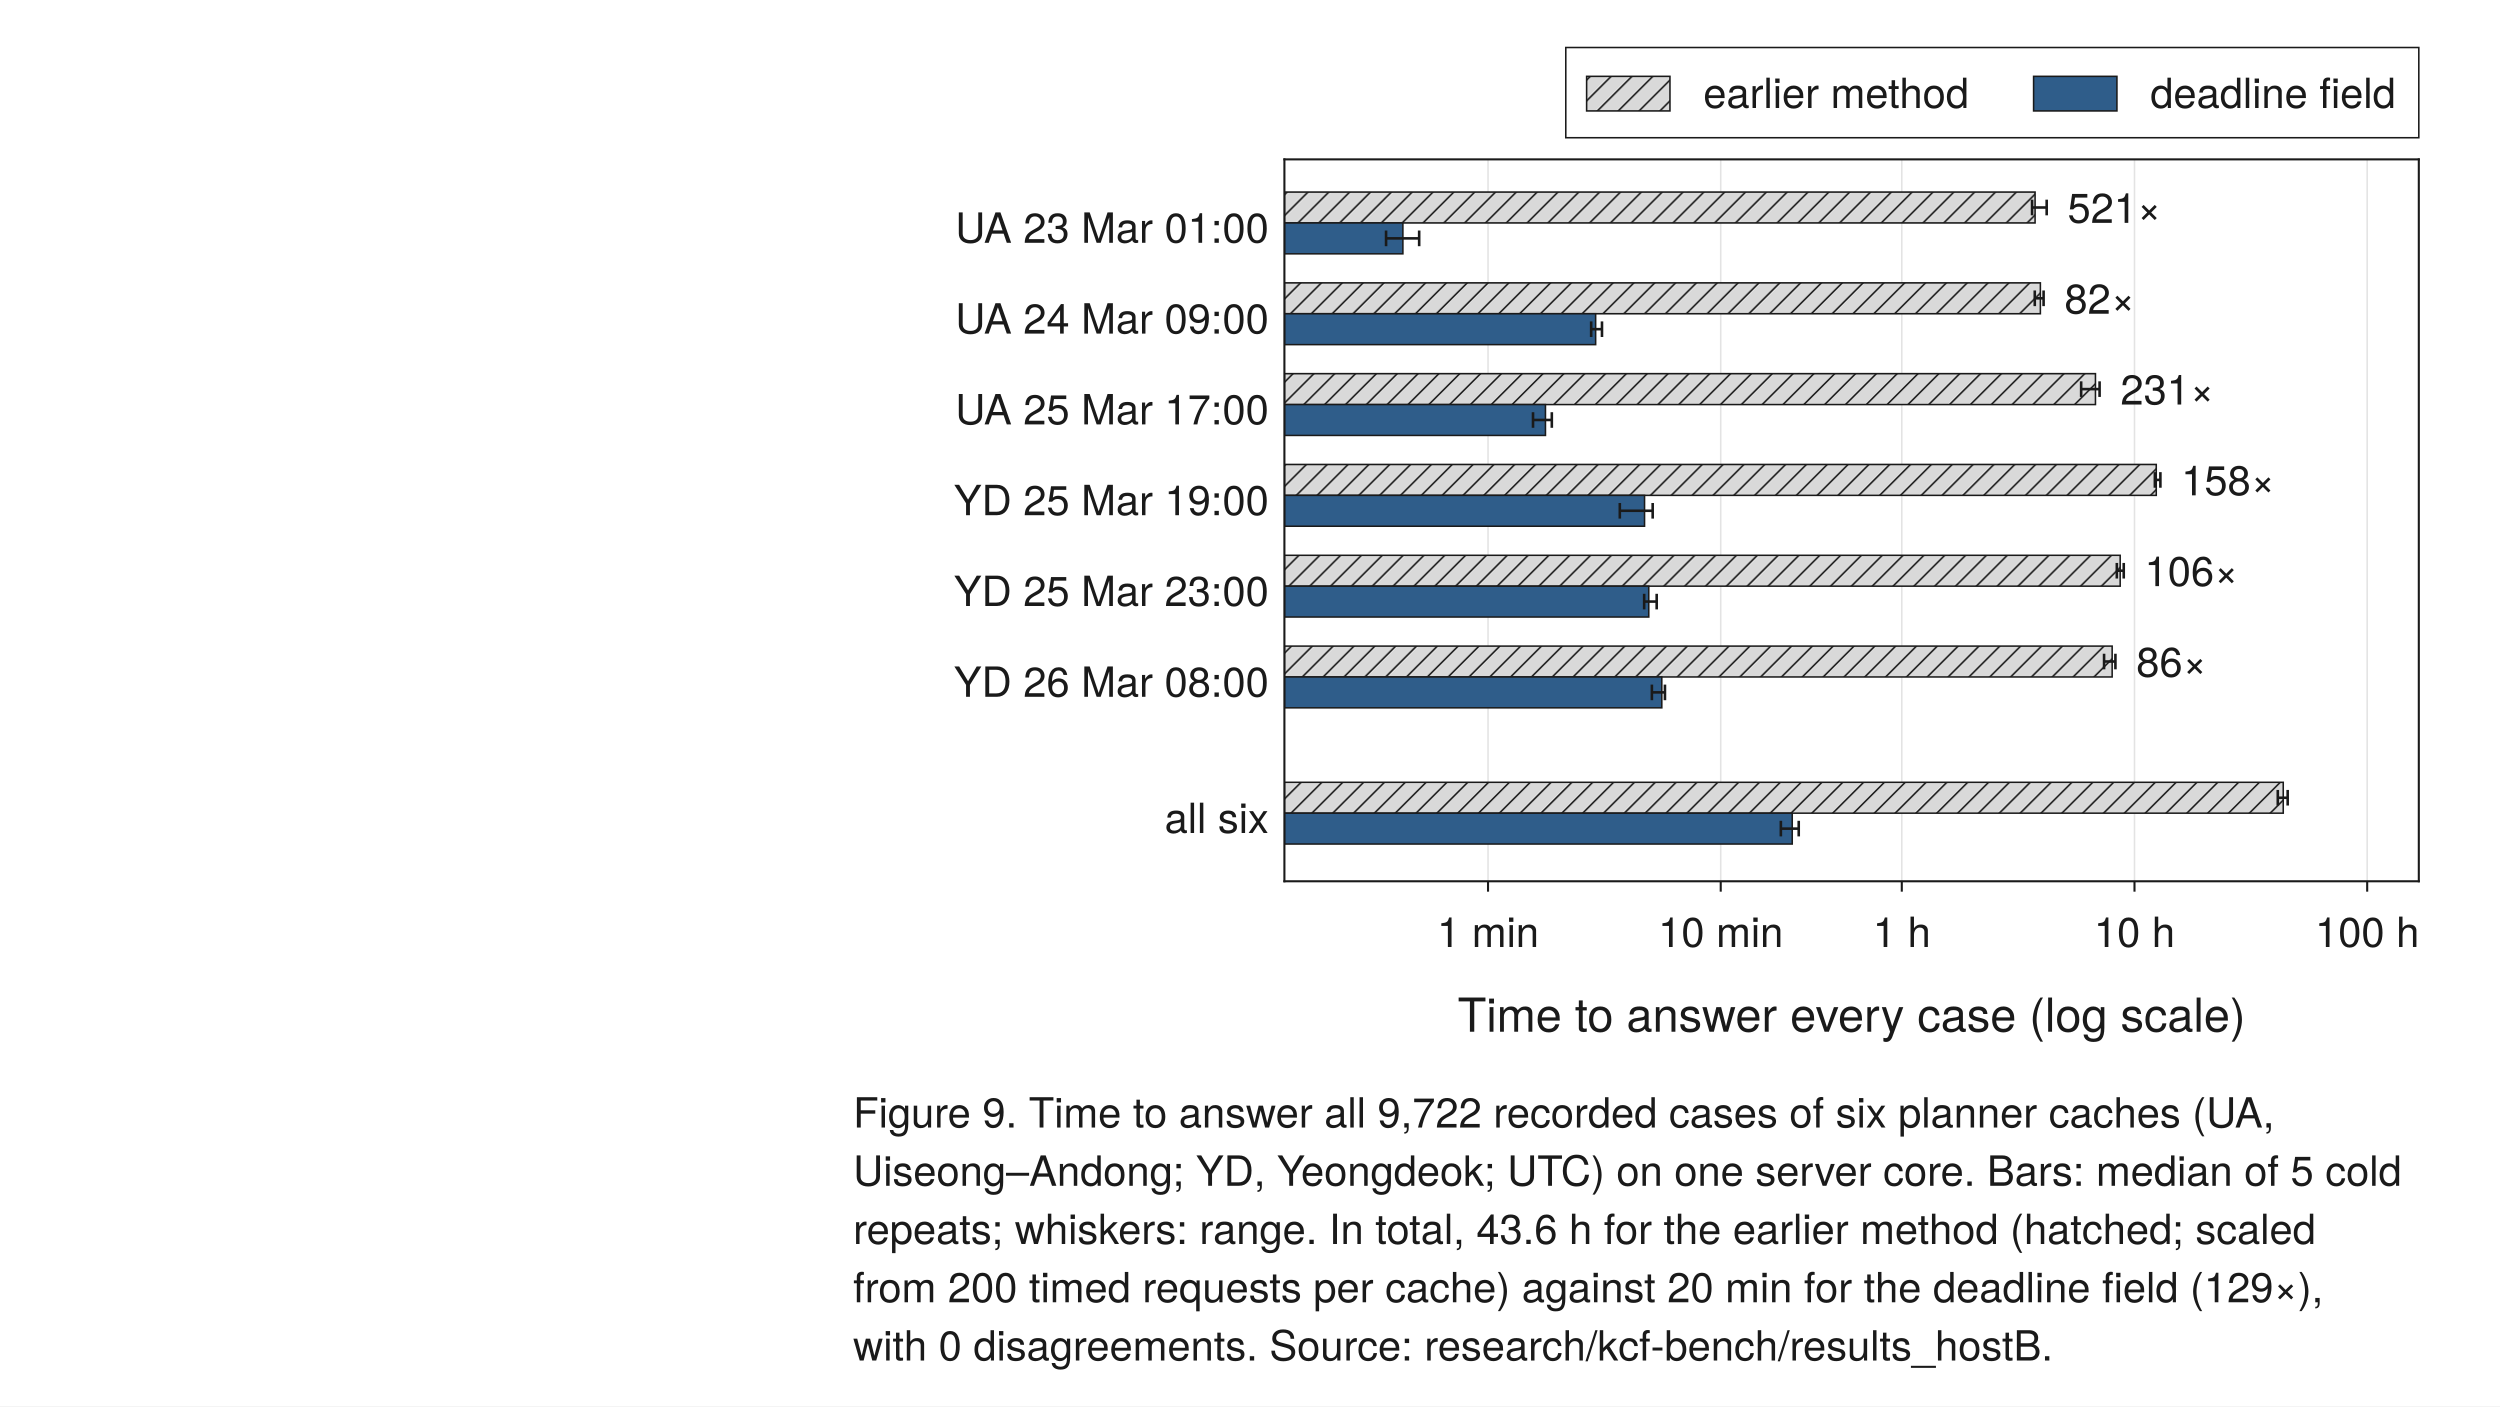
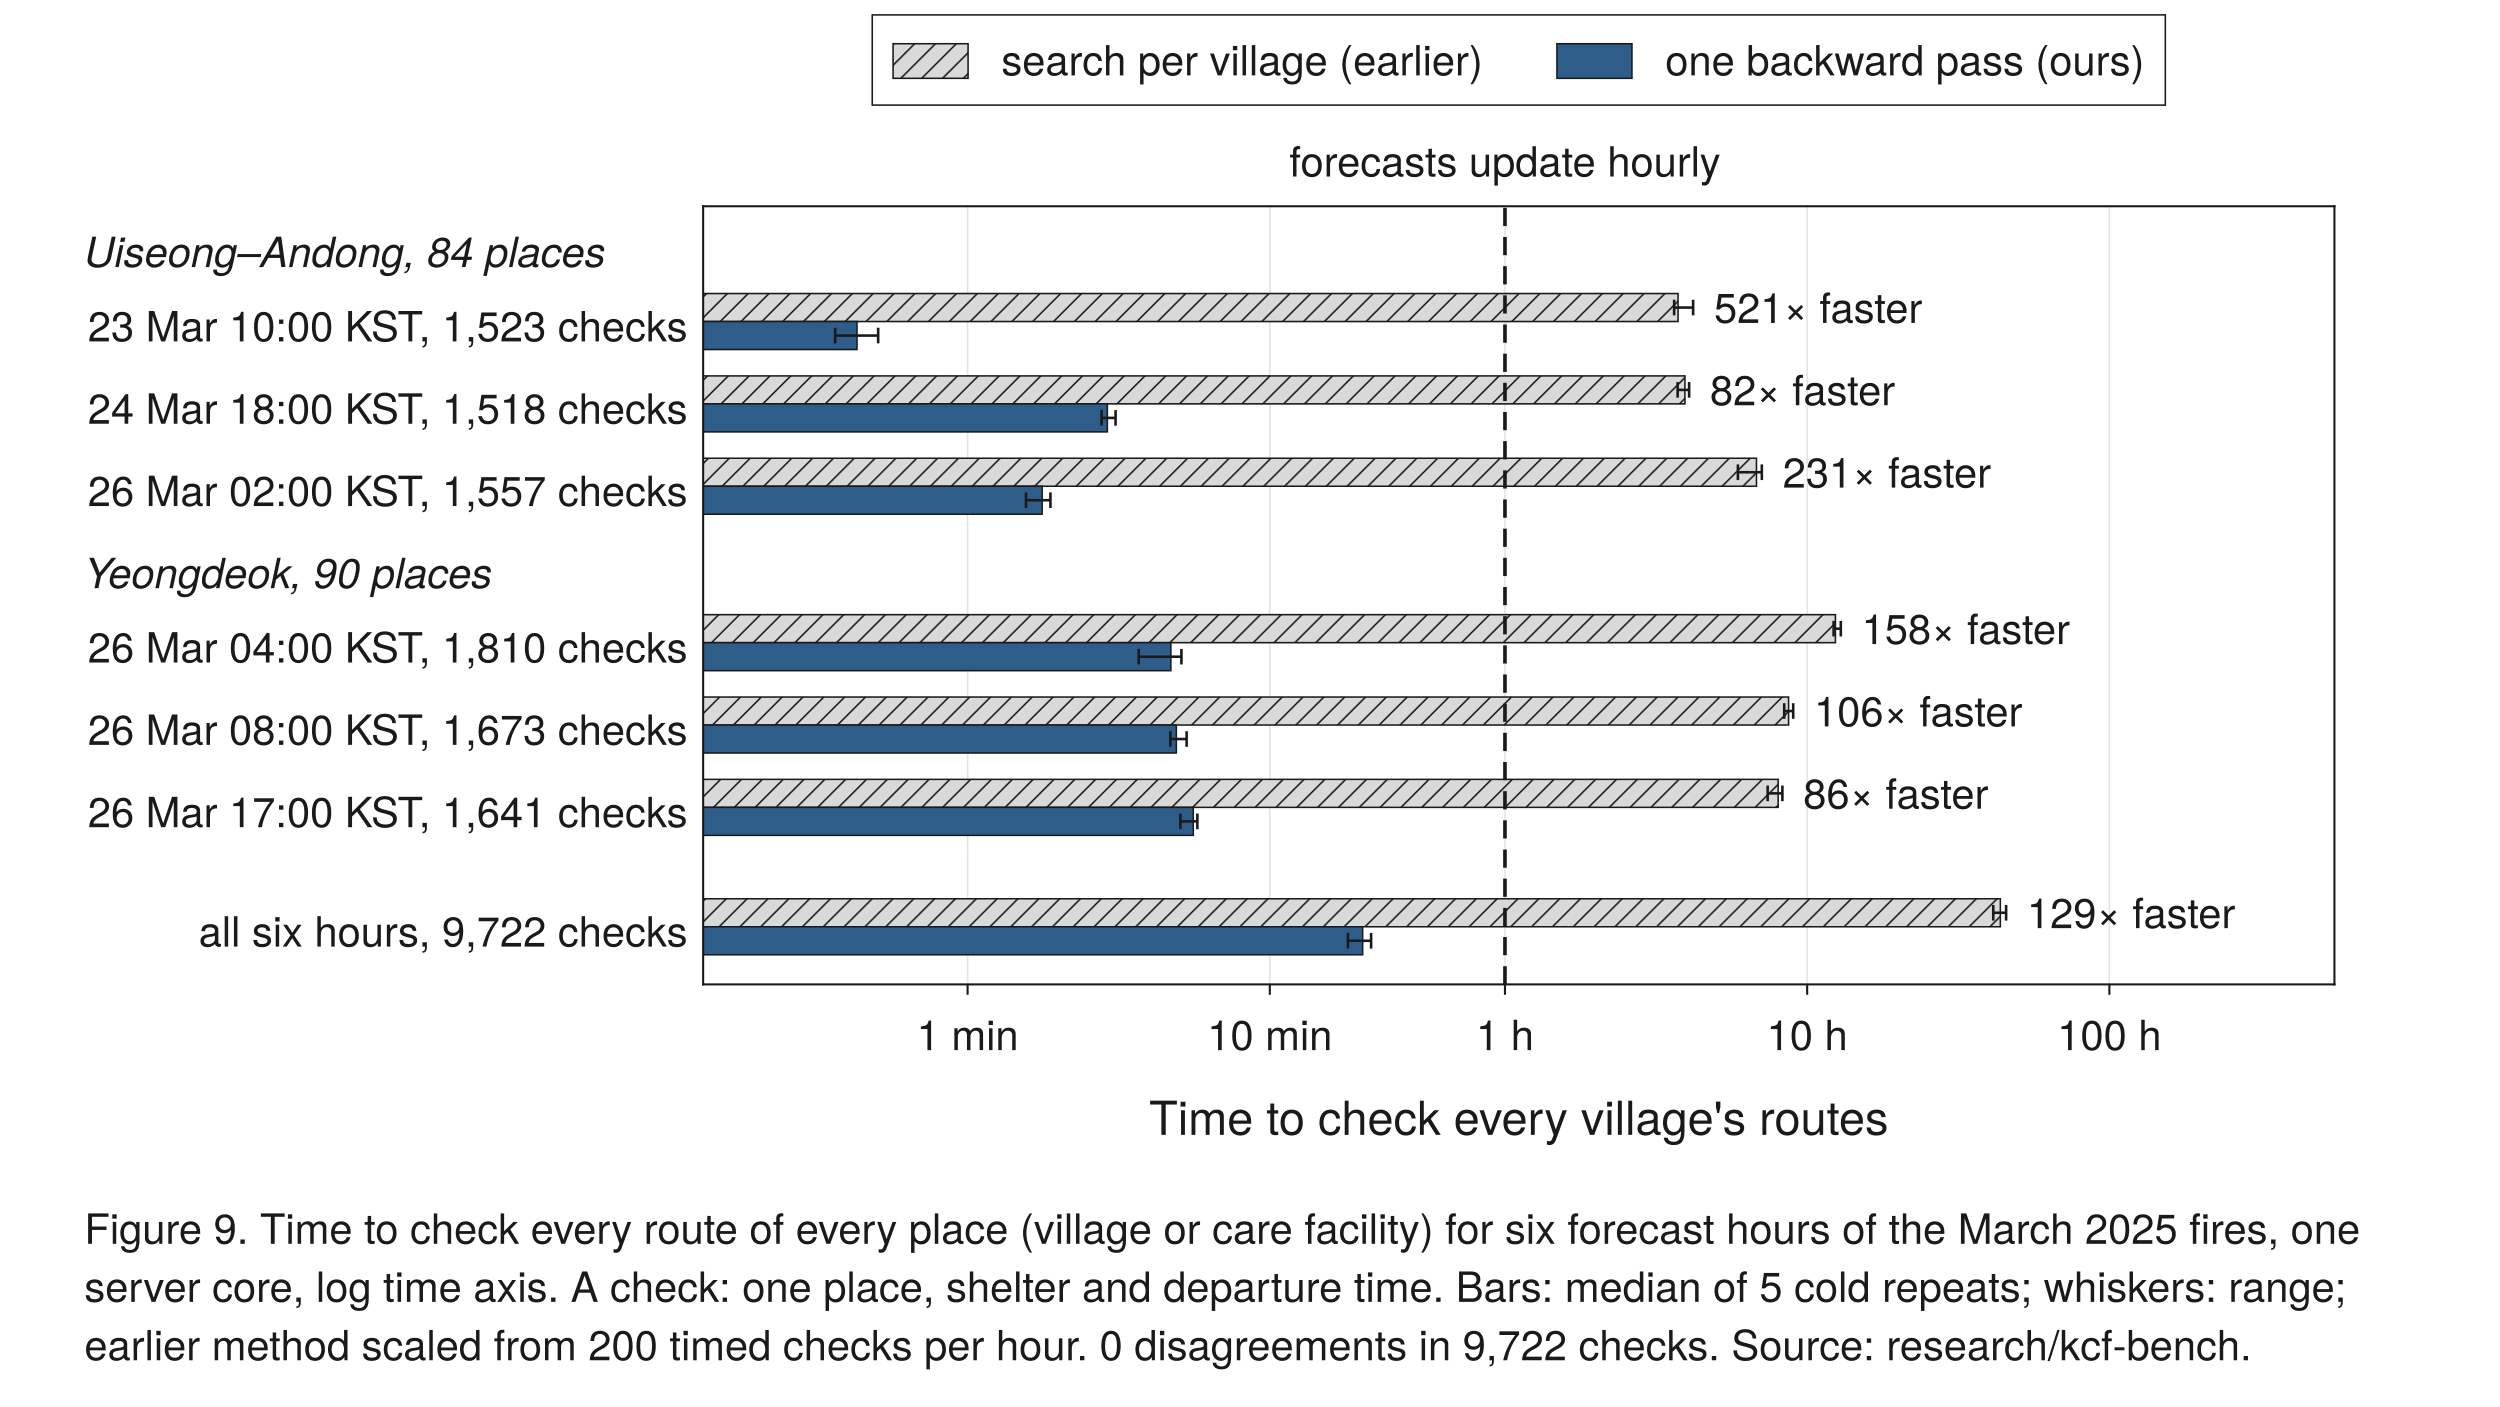
<svg xmlns="http://www.w3.org/2000/svg" xmlns:xlink="http://www.w3.org/1999/xlink" width="959.976pt" height="540pt" viewBox="0 0 959.976 540" version="1.1">
  <defs>
    <style type="text/css">*{stroke-linejoin: round; stroke-linecap: butt}</style>
  </defs>
  <g id="figure_1">
    <g id="patch_1">
      <path d="M 0 540  L 959.976 540  L 959.976 0  L 0 0  z " style="fill: #ffffff" />
    </g>
    <g id="axes_1">
      <g id="patch_2">
-         <path d="M 493.2 338.4  L 928.8 338.4  L 928.8 61.2  L 493.2 61.2  z " style="fill: #ffffff" />
+         <path d="M 270 378  L 896.4 378  L 896.4 79.2  L 270 79.2  z " style="fill: #ffffff" />
      </g>
      <g id="matplotlib.axis_1">
        <g id="xtick_1">
          <g id="bg:grid">
-             <path d="M 571.389 338.4  L 571.389 61.2  " clip-path="url(#p34d5a9e9a5)" style="fill: none; stroke: #e3e3e3; stroke-width: 0.6; stroke-linecap: square" />
+             <path d="M 371.546 378  L 371.546 79.2  " clip-path="url(#p374dd3f909)" style="fill: none; stroke: #e3e3e3; stroke-width: 0.6; stroke-linecap: square" />
          </g>
          <g id="line2d_1">
            <defs>
-               <path id="mb849e2f292" d="M 0 0  L 0 4  " style="stroke: #1a1a1a; stroke-width: 0.8" />
+               <path id="m5facb3750e" d="M 0 0  L 0 4  " style="stroke: #1a1a1a; stroke-width: 0.8" />
            </defs>
            <g>
-               <use xlink:href="#mb849e2f292" x="571.389" y="338.4" style="fill: #1a1a1a; stroke: #1a1a1a; stroke-width: 0.8" />
+               <use xlink:href="#m5facb3750e" x="371.546" y="378" style="fill: #1a1a1a; stroke: #1a1a1a; stroke-width: 0.8" />
            </g>
          </g>
          <g id="text_1">
-             <text style="font-size: 16px; font-family: 'Helvetica Neue', 'NanumGothic'; text-anchor: middle; fill: #1a1a1a" x="571.389" y="363.632" transform="rotate(-0 571.3891 363.632)">1 min</text>
+             <text style="font-size: 16px; font-family: 'Helvetica Neue', 'NanumGothic'; text-anchor: middle; fill: #1a1a1a" x="371.546" y="403.232" transform="rotate(-0 371.5458 403.232)">1 min</text>
          </g>
        </g>
        <g id="xtick_2">
          <g id="bg:grid">
-             <path d="M 660.742 338.4  L 660.742 61.2  " clip-path="url(#p34d5a9e9a5)" style="fill: none; stroke: #e3e3e3; stroke-width: 0.6; stroke-linecap: square" />
+             <path d="M 487.59 378  L 487.59 79.2  " clip-path="url(#p374dd3f909)" style="fill: none; stroke: #e3e3e3; stroke-width: 0.6; stroke-linecap: square" />
          </g>
          <g id="line2d_2">
            <g>
-               <use xlink:href="#mb849e2f292" x="660.742" y="338.4" style="fill: #1a1a1a; stroke: #1a1a1a; stroke-width: 0.8" />
+               <use xlink:href="#m5facb3750e" x="487.59" y="378" style="fill: #1a1a1a; stroke: #1a1a1a; stroke-width: 0.8" />
            </g>
          </g>
          <g id="text_2">
-             <text style="font-size: 16px; font-family: 'Helvetica Neue', 'NanumGothic'; text-anchor: middle; fill: #1a1a1a" x="660.742" y="363.632" transform="rotate(-0 660.7418 363.632)">10 min</text>
+             <text style="font-size: 16px; font-family: 'Helvetica Neue', 'NanumGothic'; text-anchor: middle; fill: #1a1a1a" x="487.59" y="403.232" transform="rotate(-0 487.5901 403.232)">10 min</text>
          </g>
        </g>
        <g id="xtick_3">
          <g id="bg:grid">
-             <path d="M 730.272 338.4  L 730.272 61.2  " clip-path="url(#p34d5a9e9a5)" style="fill: none; stroke: #e3e3e3; stroke-width: 0.6; stroke-linecap: square" />
+             <path d="M 577.89 378  L 577.89 79.2  " clip-path="url(#p374dd3f909)" style="fill: none; stroke: #e3e3e3; stroke-width: 0.6; stroke-linecap: square" />
          </g>
          <g id="line2d_3">
            <g>
-               <use xlink:href="#mb849e2f292" x="730.272" y="338.4" style="fill: #1a1a1a; stroke: #1a1a1a; stroke-width: 0.8" />
+               <use xlink:href="#m5facb3750e" x="577.89" y="378" style="fill: #1a1a1a; stroke: #1a1a1a; stroke-width: 0.8" />
            </g>
          </g>
          <g id="text_3">
-             <text style="font-size: 16px; font-family: 'Helvetica Neue', 'NanumGothic'; text-anchor: middle; fill: #1a1a1a" x="730.272" y="363.632" transform="rotate(-0 730.2718 363.632)">1 h</text>
+             <text style="font-size: 16px; font-family: 'Helvetica Neue', 'NanumGothic'; text-anchor: middle; fill: #1a1a1a" x="577.89" y="403.232" transform="rotate(-0 577.8901 403.232)">1 h</text>
          </g>
        </g>
        <g id="xtick_4">
          <g id="bg:grid">
-             <path d="M 819.624 338.4  L 819.624 61.2  " clip-path="url(#p34d5a9e9a5)" style="fill: none; stroke: #e3e3e3; stroke-width: 0.6; stroke-linecap: square" />
+             <path d="M 693.934 378  L 693.934 79.2  " clip-path="url(#p374dd3f909)" style="fill: none; stroke: #e3e3e3; stroke-width: 0.6; stroke-linecap: square" />
          </g>
          <g id="line2d_4">
            <g>
-               <use xlink:href="#mb849e2f292" x="819.624" y="338.4" style="fill: #1a1a1a; stroke: #1a1a1a; stroke-width: 0.8" />
+               <use xlink:href="#m5facb3750e" x="693.934" y="378" style="fill: #1a1a1a; stroke: #1a1a1a; stroke-width: 0.8" />
            </g>
          </g>
          <g id="text_4">
-             <text style="font-size: 16px; font-family: 'Helvetica Neue', 'NanumGothic'; text-anchor: middle; fill: #1a1a1a" x="819.624" y="363.632" transform="rotate(-0 819.6245 363.632)">10 h</text>
+             <text style="font-size: 16px; font-family: 'Helvetica Neue', 'NanumGothic'; text-anchor: middle; fill: #1a1a1a" x="693.934" y="403.232" transform="rotate(-0 693.9344 403.232)">10 h</text>
          </g>
        </g>
        <g id="xtick_5">
          <g id="bg:grid">
-             <path d="M 908.977 338.4  L 908.977 61.2  " clip-path="url(#p34d5a9e9a5)" style="fill: none; stroke: #e3e3e3; stroke-width: 0.6; stroke-linecap: square" />
+             <path d="M 809.979 378  L 809.979 79.2  " clip-path="url(#p374dd3f909)" style="fill: none; stroke: #e3e3e3; stroke-width: 0.6; stroke-linecap: square" />
          </g>
          <g id="line2d_5">
            <g>
-               <use xlink:href="#mb849e2f292" x="908.977" y="338.4" style="fill: #1a1a1a; stroke: #1a1a1a; stroke-width: 0.8" />
+               <use xlink:href="#m5facb3750e" x="809.979" y="378" style="fill: #1a1a1a; stroke: #1a1a1a; stroke-width: 0.8" />
            </g>
          </g>
          <g id="text_5">
-             <text style="font-size: 16px; font-family: 'Helvetica Neue', 'NanumGothic'; text-anchor: middle; fill: #1a1a1a" x="908.977" y="363.632" transform="rotate(-0 908.9772 363.632)">100 h</text>
+             <text style="font-size: 16px; font-family: 'Helvetica Neue', 'NanumGothic'; text-anchor: middle; fill: #1a1a1a" x="809.979" y="403.232" transform="rotate(-0 809.9786 403.232)">100 h</text>
          </g>
        </g>
        <g id="text_6">
-           <text style="font-size: 18px; font-family: 'Helvetica Neue', 'NanumGothic'; text-anchor: middle; fill: #1a1a1a" x="711" y="396.176" transform="rotate(-0 711 396.176)">Time to answer every case (log scale)</text>
+           <text style="font-size: 18px; font-family: 'Helvetica Neue', 'NanumGothic'; text-anchor: middle; fill: #1a1a1a" x="583.2" y="435.776" transform="rotate(-0 583.2 435.776)">Time to check every village's routes</text>
        </g>
      </g>
      <g id="matplotlib.axis_2">
        <g id="ytick_1">
          <g id="line2d_6" />
          <g id="text_7">
-             <text style="font-size: 16px; font-family: 'Helvetica Neue', 'NanumGothic'; text-anchor: end; fill: #1a1a1a" x="487.2" y="93.224" transform="rotate(-0 487.2 93.22355)">UA 23 Mar 01:00</text>
+             <text style="font-size: 16px; font-family: 'Helvetica Neue', 'NanumGothic'; text-anchor: end; fill: #1a1a1a" x="264" y="131.083" transform="rotate(-0 264 131.0827)">23 Mar 10:00 KST, 1,523 checks</text>
          </g>
        </g>
        <g id="ytick_2">
          <g id="line2d_7" />
          <g id="text_8">
-             <text style="font-size: 16px; font-family: 'Helvetica Neue', 'NanumGothic'; text-anchor: end; fill: #1a1a1a" x="487.2" y="128.091" transform="rotate(-0 487.2 128.0915)">UA 24 Mar 09:00</text>
+             <text style="font-size: 16px; font-family: 'Helvetica Neue', 'NanumGothic'; text-anchor: end; fill: #1a1a1a" x="264" y="162.702" transform="rotate(-0 264 162.7017)">24 Mar 18:00 KST, 1,518 checks</text>
          </g>
        </g>
        <g id="ytick_3">
          <g id="line2d_8" />
          <g id="text_9">
-             <text style="font-size: 16px; font-family: 'Helvetica Neue', 'NanumGothic'; text-anchor: end; fill: #1a1a1a" x="487.2" y="162.959" transform="rotate(-0 487.2 162.9594)">UA 25 Mar 17:00</text>
+             <text style="font-size: 16px; font-family: 'Helvetica Neue', 'NanumGothic'; text-anchor: end; fill: #1a1a1a" x="264" y="194.321" transform="rotate(-0 264 194.3208)">26 Mar 02:00 KST, 1,557 checks</text>
          </g>
        </g>
        <g id="ytick_4">
          <g id="line2d_9" />
          <g id="text_10">
-             <text style="font-size: 16px; font-family: 'Helvetica Neue', 'NanumGothic'; text-anchor: end; fill: #1a1a1a" x="487.2" y="197.827" transform="rotate(-0 487.2 197.8273)">YD 25 Mar 19:00</text>
+             <text style="font-size: 16px; font-family: 'Helvetica Neue', 'NanumGothic'; text-anchor: end; fill: #1a1a1a" x="264" y="254.397" transform="rotate(-0 264 254.397)">26 Mar 04:00 KST, 1,810 checks</text>
          </g>
        </g>
        <g id="ytick_5">
          <g id="line2d_10" />
          <g id="text_11">
-             <text style="font-size: 16px; font-family: 'Helvetica Neue', 'NanumGothic'; text-anchor: end; fill: #1a1a1a" x="487.2" y="232.695" transform="rotate(-0 487.2 232.6952)">YD 25 Mar 23:00</text>
+             <text style="font-size: 16px; font-family: 'Helvetica Neue', 'NanumGothic'; text-anchor: end; fill: #1a1a1a" x="264" y="286.016" transform="rotate(-0 264 286.016)">26 Mar 08:00 KST, 1,673 checks</text>
          </g>
        </g>
        <g id="ytick_6">
          <g id="line2d_11" />
          <g id="text_12">
-             <text style="font-size: 16px; font-family: 'Helvetica Neue', 'NanumGothic'; text-anchor: end; fill: #1a1a1a" x="487.2" y="267.563" transform="rotate(-0 487.2 267.5632)">YD 26 Mar 08:00</text>
+             <text style="font-size: 16px; font-family: 'Helvetica Neue', 'NanumGothic'; text-anchor: end; fill: #1a1a1a" x="264" y="317.635" transform="rotate(-0 264 317.635)">26 Mar 17:00 KST, 1,641 checks</text>
          </g>
        </g>
        <g id="ytick_7">
          <g id="line2d_12" />
          <g id="text_13">
-             <text style="font-size: 16px; font-family: 'Helvetica Neue', 'NanumGothic'; text-anchor: end; fill: #1a1a1a" x="487.2" y="319.865" transform="rotate(-0 487.2 319.8651)">all six</text>
+             <text style="font-size: 16px; font-family: 'Helvetica Neue', 'NanumGothic'; text-anchor: end; fill: #1a1a1a" x="264" y="363.483" transform="rotate(-0 264 363.4827)">all six hours, 9,722 checks</text>
          </g>
        </g>
      </g>
      <g id="patch_3">
-         <path d="M 493.2 73.752  L 781.45 73.752  L 781.45 85.608  L 493.2 85.608  z " clip-path="url(#p34d5a9e9a5)" style="fill: url(#h9b34bdf9e2); stroke: #1a1a1a; stroke-width: 0.6; stroke-linejoin: miter" />
+         <path d="M 270 112.716  L 644.356 112.716  L 644.356 123.467  L 270 123.467  z " clip-path="url(#p374dd3f909)" style="fill: url(#h05a8a10109); stroke: #1a1a1a; stroke-width: 0.6; stroke-linejoin: miter" />
      </g>
      <g id="patch_4">
-         <path d="M 493.2 85.608  L 538.695 85.608  L 538.695 97.463  L 493.2 97.463  z " clip-path="url(#p34d5a9e9a5)" style="fill: #2f5d8a; stroke: #1a1a1a; stroke-width: 0.6; stroke-linejoin: miter" />
+         <path d="M 270 123.467  L 329.085 123.467  L 329.085 134.217  L 270 134.217  z " clip-path="url(#p374dd3f909)" style="fill: #2f5d8a; stroke: #1a1a1a; stroke-width: 0.6; stroke-linejoin: miter" />
      </g>
      <g id="patch_5">
-         <path d="M 493.2 108.62  L 783.483 108.62  L 783.483 120.475  L 493.2 120.475  z " clip-path="url(#p34d5a9e9a5)" style="fill: url(#h9b34bdf9e2); stroke: #1a1a1a; stroke-width: 0.6; stroke-linejoin: miter" />
+         <path d="M 270 144.335  L 646.997 144.335  L 646.997 155.086  L 270 155.086  z " clip-path="url(#p374dd3f909)" style="fill: url(#h05a8a10109); stroke: #1a1a1a; stroke-width: 0.6; stroke-linejoin: miter" />
      </g>
      <g id="patch_6">
-         <path d="M 493.2 120.475  L 612.713 120.475  L 612.713 132.331  L 493.2 132.331  z " clip-path="url(#p34d5a9e9a5)" style="fill: #2f5d8a; stroke: #1a1a1a; stroke-width: 0.6; stroke-linejoin: miter" />
+         <path d="M 270 155.086  L 425.214 155.086  L 425.214 165.836  L 270 165.836  z " clip-path="url(#p374dd3f909)" style="fill: #2f5d8a; stroke: #1a1a1a; stroke-width: 0.6; stroke-linejoin: miter" />
      </g>
      <g id="patch_7">
-         <path d="M 493.2 143.488  L 804.635 143.488  L 804.635 155.343  L 493.2 155.343  z " clip-path="url(#p34d5a9e9a5)" style="fill: url(#h9b34bdf9e2); stroke: #1a1a1a; stroke-width: 0.6; stroke-linejoin: miter" />
+         <path d="M 270 175.954  L 674.467 175.954  L 674.467 186.705  L 270 186.705  z " clip-path="url(#p374dd3f909)" style="fill: url(#h05a8a10109); stroke: #1a1a1a; stroke-width: 0.6; stroke-linejoin: miter" />
      </g>
      <g id="patch_8">
-         <path d="M 493.2 155.343  L 593.44 155.343  L 593.44 167.198  L 493.2 167.198  z " clip-path="url(#p34d5a9e9a5)" style="fill: #2f5d8a; stroke: #1a1a1a; stroke-width: 0.6; stroke-linejoin: miter" />
+         <path d="M 270 186.705  L 400.184 186.705  L 400.184 197.455  L 270 197.455  z " clip-path="url(#p374dd3f909)" style="fill: #2f5d8a; stroke: #1a1a1a; stroke-width: 0.6; stroke-linejoin: miter" />
      </g>
      <g id="patch_9">
-         <path d="M 493.2 178.356  L 827.981 178.356  L 827.981 190.211  L 493.2 190.211  z " clip-path="url(#p34d5a9e9a5)" style="fill: url(#h9b34bdf9e2); stroke: #1a1a1a; stroke-width: 0.6; stroke-linejoin: miter" />
+         <path d="M 270 236.03  L 704.788 236.03  L 704.788 246.781  L 270 246.781  z " clip-path="url(#p374dd3f909)" style="fill: url(#h05a8a10109); stroke: #1a1a1a; stroke-width: 0.6; stroke-linejoin: miter" />
      </g>
      <g id="patch_10">
-         <path d="M 493.2 190.211  L 631.49 190.211  L 631.49 202.066  L 493.2 202.066  z " clip-path="url(#p34d5a9e9a5)" style="fill: #2f5d8a; stroke: #1a1a1a; stroke-width: 0.6; stroke-linejoin: miter" />
+         <path d="M 270 246.781  L 449.6 246.781  L 449.6 257.531  L 270 257.531  z " clip-path="url(#p374dd3f909)" style="fill: #2f5d8a; stroke: #1a1a1a; stroke-width: 0.6; stroke-linejoin: miter" />
      </g>
      <g id="patch_11">
-         <path d="M 493.2 213.224  L 814.128 213.224  L 814.128 225.079  L 493.2 225.079  z " clip-path="url(#p34d5a9e9a5)" style="fill: url(#h9b34bdf9e2); stroke: #1a1a1a; stroke-width: 0.6; stroke-linejoin: miter" />
+         <path d="M 270 267.65  L 686.796 267.65  L 686.796 278.4  L 270 278.4  z " clip-path="url(#p374dd3f909)" style="fill: url(#h05a8a10109); stroke: #1a1a1a; stroke-width: 0.6; stroke-linejoin: miter" />
      </g>
      <g id="patch_12">
-         <path d="M 493.2 225.079  L 633.112 225.079  L 633.112 236.934  L 493.2 236.934  z " clip-path="url(#p34d5a9e9a5)" style="fill: #2f5d8a; stroke: #1a1a1a; stroke-width: 0.6; stroke-linejoin: miter" />
+         <path d="M 270 278.4  L 451.706 278.4  L 451.706 289.15  L 270 289.15  z " clip-path="url(#p374dd3f909)" style="fill: #2f5d8a; stroke: #1a1a1a; stroke-width: 0.6; stroke-linejoin: miter" />
      </g>
      <g id="patch_13">
-         <path d="M 493.2 248.092  L 811.048 248.092  L 811.048 259.947  L 493.2 259.947  z " clip-path="url(#p34d5a9e9a5)" style="fill: url(#h9b34bdf9e2); stroke: #1a1a1a; stroke-width: 0.6; stroke-linejoin: miter" />
+         <path d="M 270 299.269  L 682.795 299.269  L 682.795 310.019  L 270 310.019  z " clip-path="url(#p374dd3f909)" style="fill: url(#h05a8a10109); stroke: #1a1a1a; stroke-width: 0.6; stroke-linejoin: miter" />
      </g>
      <g id="patch_14">
-         <path d="M 493.2 259.947  L 638.116 259.947  L 638.116 271.802  L 493.2 271.802  z " clip-path="url(#p34d5a9e9a5)" style="fill: #2f5d8a; stroke: #1a1a1a; stroke-width: 0.6; stroke-linejoin: miter" />
+         <path d="M 270 310.019  L 458.206 310.019  L 458.206 320.77  L 270 320.77  z " clip-path="url(#p374dd3f909)" style="fill: #2f5d8a; stroke: #1a1a1a; stroke-width: 0.6; stroke-linejoin: miter" />
      </g>
      <g id="patch_15">
-         <path d="M 493.2 300.394  L 876.742 300.394  L 876.742 312.249  L 493.2 312.249  z " clip-path="url(#p34d5a9e9a5)" style="fill: url(#h9b34bdf9e2); stroke: #1a1a1a; stroke-width: 0.6; stroke-linejoin: miter" />
+         <path d="M 270 345.116  L 768.114 345.116  L 768.114 355.867  L 270 355.867  z " clip-path="url(#p374dd3f909)" style="fill: url(#h05a8a10109); stroke: #1a1a1a; stroke-width: 0.6; stroke-linejoin: miter" />
      </g>
      <g id="patch_16">
-         <path d="M 493.2 312.249  L 688.199 312.249  L 688.199 324.104  L 493.2 324.104  z " clip-path="url(#p34d5a9e9a5)" style="fill: #2f5d8a; stroke: #1a1a1a; stroke-width: 0.6; stroke-linejoin: miter" />
+         <path d="M 270 355.867  L 523.25 355.867  L 523.25 366.617  L 270 366.617  z " clip-path="url(#p374dd3f909)" style="fill: #2f5d8a; stroke: #1a1a1a; stroke-width: 0.6; stroke-linejoin: miter" />
      </g>
      <g id="LineCollection_1">
-         <path d="M 780.295 79.68  L 785.908 79.68  " clip-path="url(#p34d5a9e9a5)" style="fill: none; stroke: #1a1a1a" />
+         <path d="M 642.857 118.091  L 650.146 118.091  " clip-path="url(#p374dd3f909)" style="fill: none; stroke: #1a1a1a" />
      </g>
      <g id="line2d_13">
        <defs>
-           <path id="mb89e1f52be" d="M 0 3  L 0 -3  " style="stroke: #1a1a1a" />
+           <path id="me89d31a082" d="M 0 3  L 0 -3  " style="stroke: #1a1a1a" />
        </defs>
-         <g clip-path="url(#p34d5a9e9a5)">
-           <use xlink:href="#mb89e1f52be" x="780.295" y="79.68" style="fill: #1f77b4; stroke: #1a1a1a" />
+         <g clip-path="url(#p374dd3f909)">
+           <use xlink:href="#me89d31a082" x="642.857" y="118.091" style="fill: #1f77b4; stroke: #1a1a1a" />
        </g>
      </g>
      <g id="line2d_14">
-         <g clip-path="url(#p34d5a9e9a5)">
-           <use xlink:href="#mb89e1f52be" x="785.908" y="79.68" style="fill: #1f77b4; stroke: #1a1a1a" />
+         <g clip-path="url(#p374dd3f909)">
+           <use xlink:href="#me89d31a082" x="650.146" y="118.091" style="fill: #1f77b4; stroke: #1a1a1a" />
        </g>
      </g>
      <g id="LineCollection_2">
-         <path d="M 532.234 91.535  L 544.945 91.535  " clip-path="url(#p34d5a9e9a5)" style="fill: none; stroke: #1a1a1a" />
+         <path d="M 320.694 128.842  L 337.203 128.842  " clip-path="url(#p374dd3f909)" style="fill: none; stroke: #1a1a1a" />
      </g>
      <g id="line2d_15">
-         <g clip-path="url(#p34d5a9e9a5)">
-           <use xlink:href="#mb89e1f52be" x="532.234" y="91.535" style="fill: #1f77b4; stroke: #1a1a1a" />
+         <g clip-path="url(#p374dd3f909)">
+           <use xlink:href="#me89d31a082" x="320.694" y="128.842" style="fill: #1f77b4; stroke: #1a1a1a" />
        </g>
      </g>
      <g id="line2d_16">
-         <g clip-path="url(#p34d5a9e9a5)">
-           <use xlink:href="#mb89e1f52be" x="544.945" y="91.535" style="fill: #1f77b4; stroke: #1a1a1a" />
+         <g clip-path="url(#p374dd3f909)">
+           <use xlink:href="#me89d31a082" x="337.203" y="128.842" style="fill: #1f77b4; stroke: #1a1a1a" />
        </g>
      </g>
      <g id="LineCollection_3">
-         <path d="M 781.333 114.548  L 784.721 114.548  " clip-path="url(#p34d5a9e9a5)" style="fill: none; stroke: #1a1a1a" />
+         <path d="M 644.204 149.71  L 648.604 149.71  " clip-path="url(#p374dd3f909)" style="fill: none; stroke: #1a1a1a" />
      </g>
      <g id="line2d_17">
-         <g clip-path="url(#p34d5a9e9a5)">
-           <use xlink:href="#mb89e1f52be" x="781.333" y="114.548" style="fill: #1f77b4; stroke: #1a1a1a" />
+         <g clip-path="url(#p374dd3f909)">
+           <use xlink:href="#me89d31a082" x="644.204" y="149.71" style="fill: #1f77b4; stroke: #1a1a1a" />
        </g>
      </g>
      <g id="line2d_18">
-         <g clip-path="url(#p34d5a9e9a5)">
-           <use xlink:href="#mb89e1f52be" x="784.721" y="114.548" style="fill: #1f77b4; stroke: #1a1a1a" />
+         <g clip-path="url(#p374dd3f909)">
+           <use xlink:href="#me89d31a082" x="648.604" y="149.71" style="fill: #1f77b4; stroke: #1a1a1a" />
        </g>
      </g>
      <g id="LineCollection_4">
-         <path d="M 610.994 126.403  L 615.145 126.403  " clip-path="url(#p34d5a9e9a5)" style="fill: none; stroke: #1a1a1a" />
+         <path d="M 422.982 160.461  L 428.372 160.461  " clip-path="url(#p374dd3f909)" style="fill: none; stroke: #1a1a1a" />
      </g>
      <g id="line2d_19">
-         <g clip-path="url(#p34d5a9e9a5)">
-           <use xlink:href="#mb89e1f52be" x="610.994" y="126.403" style="fill: #1f77b4; stroke: #1a1a1a" />
+         <g clip-path="url(#p374dd3f909)">
+           <use xlink:href="#me89d31a082" x="422.982" y="160.461" style="fill: #1f77b4; stroke: #1a1a1a" />
        </g>
      </g>
      <g id="line2d_20">
-         <g clip-path="url(#p34d5a9e9a5)">
-           <use xlink:href="#mb89e1f52be" x="615.145" y="126.403" style="fill: #1f77b4; stroke: #1a1a1a" />
+         <g clip-path="url(#p374dd3f909)">
+           <use xlink:href="#me89d31a082" x="428.372" y="160.461" style="fill: #1f77b4; stroke: #1a1a1a" />
        </g>
      </g>
      <g id="LineCollection_5">
-         <path d="M 799.142 149.416  L 806.221 149.416  " clip-path="url(#p34d5a9e9a5)" style="fill: none; stroke: #1a1a1a" />
+         <path d="M 667.334 181.33  L 676.527 181.33  " clip-path="url(#p374dd3f909)" style="fill: none; stroke: #1a1a1a" />
      </g>
      <g id="line2d_21">
-         <g clip-path="url(#p34d5a9e9a5)">
-           <use xlink:href="#mb89e1f52be" x="799.142" y="149.416" style="fill: #1f77b4; stroke: #1a1a1a" />
+         <g clip-path="url(#p374dd3f909)">
+           <use xlink:href="#me89d31a082" x="667.334" y="181.33" style="fill: #1f77b4; stroke: #1a1a1a" />
        </g>
      </g>
      <g id="line2d_22">
-         <g clip-path="url(#p34d5a9e9a5)">
-           <use xlink:href="#mb89e1f52be" x="806.221" y="149.416" style="fill: #1f77b4; stroke: #1a1a1a" />
+         <g clip-path="url(#p374dd3f909)">
+           <use xlink:href="#me89d31a082" x="676.527" y="181.33" style="fill: #1f77b4; stroke: #1a1a1a" />
        </g>
      </g>
      <g id="LineCollection_6">
-         <path d="M 588.663 161.271  L 595.883 161.271  " clip-path="url(#p34d5a9e9a5)" style="fill: none; stroke: #1a1a1a" />
+         <path d="M 393.98 192.08  L 403.356 192.08  " clip-path="url(#p374dd3f909)" style="fill: none; stroke: #1a1a1a" />
      </g>
      <g id="line2d_23">
-         <g clip-path="url(#p34d5a9e9a5)">
-           <use xlink:href="#mb89e1f52be" x="588.663" y="161.271" style="fill: #1f77b4; stroke: #1a1a1a" />
+         <g clip-path="url(#p374dd3f909)">
+           <use xlink:href="#me89d31a082" x="393.98" y="192.08" style="fill: #1f77b4; stroke: #1a1a1a" />
        </g>
      </g>
      <g id="line2d_24">
-         <g clip-path="url(#p34d5a9e9a5)">
-           <use xlink:href="#mb89e1f52be" x="595.883" y="161.271" style="fill: #1f77b4; stroke: #1a1a1a" />
+         <g clip-path="url(#p374dd3f909)">
+           <use xlink:href="#me89d31a082" x="403.356" y="192.08" style="fill: #1f77b4; stroke: #1a1a1a" />
        </g>
      </g>
      <g id="LineCollection_7">
-         <path d="M 827.448 184.284  L 829.568 184.284  " clip-path="url(#p34d5a9e9a5)" style="fill: none; stroke: #1a1a1a" />
+         <path d="M 704.095 241.406  L 706.848 241.406  " clip-path="url(#p374dd3f909)" style="fill: none; stroke: #1a1a1a" />
      </g>
      <g id="line2d_25">
-         <g clip-path="url(#p34d5a9e9a5)">
-           <use xlink:href="#mb89e1f52be" x="827.448" y="184.284" style="fill: #1f77b4; stroke: #1a1a1a" />
+         <g clip-path="url(#p374dd3f909)">
+           <use xlink:href="#me89d31a082" x="704.095" y="241.406" style="fill: #1f77b4; stroke: #1a1a1a" />
        </g>
      </g>
      <g id="line2d_26">
-         <g clip-path="url(#p34d5a9e9a5)">
-           <use xlink:href="#mb89e1f52be" x="829.568" y="184.284" style="fill: #1f77b4; stroke: #1a1a1a" />
+         <g clip-path="url(#p374dd3f909)">
+           <use xlink:href="#me89d31a082" x="706.848" y="241.406" style="fill: #1f77b4; stroke: #1a1a1a" />
        </g>
      </g>
      <g id="LineCollection_8">
-         <path d="M 621.993 196.139  L 634.613 196.139  " clip-path="url(#p34d5a9e9a5)" style="fill: none; stroke: #1a1a1a" />
+         <path d="M 437.266 252.156  L 453.656 252.156  " clip-path="url(#p374dd3f909)" style="fill: none; stroke: #1a1a1a" />
      </g>
      <g id="line2d_27">
-         <g clip-path="url(#p34d5a9e9a5)">
-           <use xlink:href="#mb89e1f52be" x="621.993" y="196.139" style="fill: #1f77b4; stroke: #1a1a1a" />
+         <g clip-path="url(#p374dd3f909)">
+           <use xlink:href="#me89d31a082" x="437.266" y="252.156" style="fill: #1f77b4; stroke: #1a1a1a" />
        </g>
      </g>
      <g id="line2d_28">
-         <g clip-path="url(#p34d5a9e9a5)">
-           <use xlink:href="#mb89e1f52be" x="634.613" y="196.139" style="fill: #1f77b4; stroke: #1a1a1a" />
+         <g clip-path="url(#p374dd3f909)">
+           <use xlink:href="#me89d31a082" x="453.656" y="252.156" style="fill: #1f77b4; stroke: #1a1a1a" />
        </g>
      </g>
      <g id="LineCollection_9">
-         <path d="M 812.843 219.152  L 815.496 219.152  " clip-path="url(#p34d5a9e9a5)" style="fill: none; stroke: #1a1a1a" />
+         <path d="M 685.127 273.025  L 688.572 273.025  " clip-path="url(#p374dd3f909)" style="fill: none; stroke: #1a1a1a" />
      </g>
      <g id="line2d_29">
-         <g clip-path="url(#p34d5a9e9a5)">
-           <use xlink:href="#mb89e1f52be" x="812.843" y="219.152" style="fill: #1f77b4; stroke: #1a1a1a" />
+         <g clip-path="url(#p374dd3f909)">
+           <use xlink:href="#me89d31a082" x="685.127" y="273.025" style="fill: #1f77b4; stroke: #1a1a1a" />
        </g>
      </g>
      <g id="line2d_30">
-         <g clip-path="url(#p34d5a9e9a5)">
-           <use xlink:href="#mb89e1f52be" x="815.496" y="219.152" style="fill: #1f77b4; stroke: #1a1a1a" />
+         <g clip-path="url(#p374dd3f909)">
+           <use xlink:href="#me89d31a082" x="688.572" y="273.025" style="fill: #1f77b4; stroke: #1a1a1a" />
        </g>
      </g>
      <g id="LineCollection_10">
-         <path d="M 631.342 231.007  L 636.153 231.007  " clip-path="url(#p34d5a9e9a5)" style="fill: none; stroke: #1a1a1a" />
+         <path d="M 449.408 283.775  L 455.656 283.775  " clip-path="url(#p374dd3f909)" style="fill: none; stroke: #1a1a1a" />
      </g>
      <g id="line2d_31">
-         <g clip-path="url(#p34d5a9e9a5)">
-           <use xlink:href="#mb89e1f52be" x="631.342" y="231.007" style="fill: #1f77b4; stroke: #1a1a1a" />
+         <g clip-path="url(#p374dd3f909)">
+           <use xlink:href="#me89d31a082" x="449.408" y="283.775" style="fill: #1f77b4; stroke: #1a1a1a" />
        </g>
      </g>
      <g id="line2d_32">
-         <g clip-path="url(#p34d5a9e9a5)">
-           <use xlink:href="#mb89e1f52be" x="636.153" y="231.007" style="fill: #1f77b4; stroke: #1a1a1a" />
+         <g clip-path="url(#p374dd3f909)">
+           <use xlink:href="#me89d31a082" x="455.656" y="283.775" style="fill: #1f77b4; stroke: #1a1a1a" />
        </g>
      </g>
      <g id="LineCollection_11">
-         <path d="M 807.943 254.02  L 812.3 254.02  " clip-path="url(#p34d5a9e9a5)" style="fill: none; stroke: #1a1a1a" />
+         <path d="M 678.763 304.644  L 684.422 304.644  " clip-path="url(#p374dd3f909)" style="fill: none; stroke: #1a1a1a" />
      </g>
      <g id="line2d_33">
-         <g clip-path="url(#p34d5a9e9a5)">
-           <use xlink:href="#mb89e1f52be" x="807.943" y="254.02" style="fill: #1f77b4; stroke: #1a1a1a" />
+         <g clip-path="url(#p374dd3f909)">
+           <use xlink:href="#me89d31a082" x="678.763" y="304.644" style="fill: #1f77b4; stroke: #1a1a1a" />
        </g>
      </g>
      <g id="line2d_34">
-         <g clip-path="url(#p34d5a9e9a5)">
-           <use xlink:href="#mb89e1f52be" x="812.3" y="254.02" style="fill: #1f77b4; stroke: #1a1a1a" />
+         <g clip-path="url(#p374dd3f909)">
+           <use xlink:href="#me89d31a082" x="684.422" y="304.644" style="fill: #1f77b4; stroke: #1a1a1a" />
        </g>
      </g>
      <g id="LineCollection_12">
-         <path d="M 634.307 265.875  L 639.325 265.875  " clip-path="url(#p34d5a9e9a5)" style="fill: none; stroke: #1a1a1a" />
+         <path d="M 453.258 315.394  L 459.775 315.394  " clip-path="url(#p374dd3f909)" style="fill: none; stroke: #1a1a1a" />
      </g>
      <g id="line2d_35">
-         <g clip-path="url(#p34d5a9e9a5)">
-           <use xlink:href="#mb89e1f52be" x="634.307" y="265.875" style="fill: #1f77b4; stroke: #1a1a1a" />
+         <g clip-path="url(#p374dd3f909)">
+           <use xlink:href="#me89d31a082" x="453.258" y="315.394" style="fill: #1f77b4; stroke: #1a1a1a" />
        </g>
      </g>
      <g id="line2d_36">
-         <g clip-path="url(#p34d5a9e9a5)">
-           <use xlink:href="#mb89e1f52be" x="639.325" y="265.875" style="fill: #1f77b4; stroke: #1a1a1a" />
+         <g clip-path="url(#p374dd3f909)">
+           <use xlink:href="#me89d31a082" x="459.775" y="315.394" style="fill: #1f77b4; stroke: #1a1a1a" />
        </g>
      </g>
      <g id="LineCollection_13">
-         <path d="M 874.649 306.322  L 878.448 306.322  " clip-path="url(#p34d5a9e9a5)" style="fill: none; stroke: #1a1a1a" />
+         <path d="M 765.396 350.491  L 770.329 350.491  " clip-path="url(#p374dd3f909)" style="fill: none; stroke: #1a1a1a" />
      </g>
      <g id="line2d_37">
-         <g clip-path="url(#p34d5a9e9a5)">
-           <use xlink:href="#mb89e1f52be" x="874.649" y="306.322" style="fill: #1f77b4; stroke: #1a1a1a" />
+         <g clip-path="url(#p374dd3f909)">
+           <use xlink:href="#me89d31a082" x="765.396" y="350.491" style="fill: #1f77b4; stroke: #1a1a1a" />
        </g>
      </g>
      <g id="line2d_38">
-         <g clip-path="url(#p34d5a9e9a5)">
-           <use xlink:href="#mb89e1f52be" x="878.448" y="306.322" style="fill: #1f77b4; stroke: #1a1a1a" />
+         <g clip-path="url(#p374dd3f909)">
+           <use xlink:href="#me89d31a082" x="770.329" y="350.491" style="fill: #1f77b4; stroke: #1a1a1a" />
        </g>
      </g>
      <g id="LineCollection_14">
-         <path d="M 683.835 318.177  L 690.696 318.177  " clip-path="url(#p34d5a9e9a5)" style="fill: none; stroke: #1a1a1a" />
+         <path d="M 517.582 361.242  L 526.492 361.242  " clip-path="url(#p374dd3f909)" style="fill: none; stroke: #1a1a1a" />
      </g>
      <g id="line2d_39">
-         <g clip-path="url(#p34d5a9e9a5)">
-           <use xlink:href="#mb89e1f52be" x="683.835" y="318.177" style="fill: #1f77b4; stroke: #1a1a1a" />
+         <g clip-path="url(#p374dd3f909)">
+           <use xlink:href="#me89d31a082" x="517.582" y="361.242" style="fill: #1f77b4; stroke: #1a1a1a" />
        </g>
      </g>
      <g id="line2d_40">
-         <g clip-path="url(#p34d5a9e9a5)">
-           <use xlink:href="#mb89e1f52be" x="690.696" y="318.177" style="fill: #1f77b4; stroke: #1a1a1a" />
+         <g clip-path="url(#p374dd3f909)">
+           <use xlink:href="#me89d31a082" x="526.492" y="361.242" style="fill: #1f77b4; stroke: #1a1a1a" />
        </g>
      </g>
      <g id="patch_17">
-         <path d="M 493.2 338.4  L 493.2 61.2  " style="fill: none; stroke: #1a1a1a; stroke-width: 0.8; stroke-linejoin: miter; stroke-linecap: square" />
+         <path d="M 270 378  L 270 79.2  " style="fill: none; stroke: #1a1a1a; stroke-width: 0.8; stroke-linejoin: miter; stroke-linecap: square" />
      </g>
      <g id="patch_18">
-         <path d="M 928.8 338.4  L 928.8 61.2  " style="fill: none; stroke: #1a1a1a; stroke-width: 0.8; stroke-linejoin: miter; stroke-linecap: square" />
+         <path d="M 896.4 378  L 896.4 79.2  " style="fill: none; stroke: #1a1a1a; stroke-width: 0.8; stroke-linejoin: miter; stroke-linecap: square" />
      </g>
      <g id="patch_19">
-         <path d="M 493.2 338.4  L 928.8 338.4  " style="fill: none; stroke: #1a1a1a; stroke-width: 0.8; stroke-linejoin: miter; stroke-linecap: square" />
+         <path d="M 270 378  L 896.4 378  " style="fill: none; stroke: #1a1a1a; stroke-width: 0.8; stroke-linejoin: miter; stroke-linecap: square" />
      </g>
      <g id="patch_20">
-         <path d="M 493.2 61.2  L 928.8 61.2  " style="fill: none; stroke: #1a1a1a; stroke-width: 0.8; stroke-linejoin: miter; stroke-linecap: square" />
+         <path d="M 270 79.2  L 896.4 79.2  " style="fill: none; stroke: #1a1a1a; stroke-width: 0.8; stroke-linejoin: miter; stroke-linecap: square" />
      </g>
      <g id="text_14">
-         <text style="font-size: 16px; font-family: 'Helvetica Neue', 'NanumGothic'; text-anchor: start; fill: #1a1a1a" x="793.908" y="85.592" transform="rotate(-0 793.908 85.592)">521×</text>
+         <text style="font-size: 16px; font-family: 'Helvetica Neue', 'NanumGothic'; text-anchor: start; fill: #1a1a1a" x="658.146" y="124.003" transform="rotate(-0 658.1461 124.0034)">521× faster</text>
      </g>
      <g id="text_15">
-         <text style="font-size: 16px; font-family: 'Helvetica Neue', 'NanumGothic'; text-anchor: start; fill: #1a1a1a" x="792.721" y="120.46" transform="rotate(-0 792.7206 120.4599)">82×</text>
+         <text style="font-size: 16px; font-family: 'Helvetica Neue', 'NanumGothic'; text-anchor: start; fill: #1a1a1a" x="656.604" y="155.622" transform="rotate(-0 656.6039 155.6225)">82× faster</text>
      </g>
      <g id="text_16">
-         <text style="font-size: 16px; font-family: 'Helvetica Neue', 'NanumGothic'; text-anchor: start; fill: #1a1a1a" x="814.221" y="155.328" transform="rotate(-0 814.2207 155.3278)">231×</text>
+         <text style="font-size: 16px; font-family: 'Helvetica Neue', 'NanumGothic'; text-anchor: start; fill: #1a1a1a" x="684.527" y="187.242" transform="rotate(-0 684.5265 187.2415)">231× faster</text>
      </g>
      <g id="text_17">
-         <text style="font-size: 16px; font-family: 'Helvetica Neue', 'NanumGothic'; text-anchor: start; fill: #1a1a1a" x="837.568" y="190.196" transform="rotate(-0 837.568 190.1958)">158×</text>
+         <text style="font-size: 16px; font-family: 'Helvetica Neue', 'NanumGothic'; text-anchor: start; fill: #1a1a1a" x="714.848" y="247.318" transform="rotate(-0 714.8482 247.3177)">158× faster</text>
      </g>
      <g id="text_18">
-         <text style="font-size: 16px; font-family: 'Helvetica Neue', 'NanumGothic'; text-anchor: start; fill: #1a1a1a" x="823.496" y="225.064" transform="rotate(-0 823.4956 225.0637)">106×</text>
+         <text style="font-size: 16px; font-family: 'Helvetica Neue', 'NanumGothic'; text-anchor: start; fill: #1a1a1a" x="696.572" y="278.937" transform="rotate(-0 696.5722 278.9368)">106× faster</text>
      </g>
      <g id="text_19">
-         <text style="font-size: 16px; font-family: 'Helvetica Neue', 'NanumGothic'; text-anchor: start; fill: #1a1a1a" x="820.3" y="259.932" transform="rotate(-0 820.3003 259.9316)">86×</text>
-       </g>
-       <g id="legend_1">
-         <g id="box:legend">
-           <path d="M 601.247 52.884  L 928.8 52.884  L 928.8 18.244  L 601.247 18.244  z " style="fill: #ffffff; stroke: #1a1a1a; stroke-width: 0.6; stroke-linejoin: miter" />
-         </g>
-         <g id="patch_21">
-           <path d="M 609.247 42.596  L 641.247 42.596  L 641.247 29.316  L 609.247 29.316  z " style="fill: url(#h9b34bdf9e2); stroke: #1a1a1a; stroke-width: 0.6; stroke-linejoin: miter" />
-         </g>
-         <g id="text_20">
-           <text style="font-size: 16px; font-family: 'Helvetica Neue', 'NanumGothic'; text-anchor: start; fill: #1a1a1a" x="654.048" y="41.476" transform="rotate(-0 654.0475 41.476)">earlier method</text>
-         </g>
-         <g id="patch_22">
-           <path d="M 780.88 42.596  L 812.88 42.596  L 812.88 29.316  L 780.88 29.316  z " style="fill: #2f5d8a; stroke: #1a1a1a; stroke-width: 0.6; stroke-linejoin: miter" />
-         </g>
-         <g id="text_21">
-           <text style="font-size: 16px; font-family: 'Helvetica Neue', 'NanumGothic'; text-anchor: start; fill: #1a1a1a" x="825.68" y="41.476" transform="rotate(-0 825.68 41.476)">deadline field</text>
-         </g>
-       </g>
+         <text style="font-size: 16px; font-family: 'Helvetica Neue', 'NanumGothic'; text-anchor: start; fill: #1a1a1a" x="692.422" y="310.556" transform="rotate(-0 692.4223 310.5558)">86× faster</text>
+       </g>
+       <g id="text_20">
+         <text style="font-size: 16px; font-family: 'Helvetica Neue', 'NanumGothic'; text-anchor: start; fill: #1a1a1a" x="778.329" y="356.403" transform="rotate(-0 778.3291 356.4034)">129× faster</text>
+       </g>
+       <g id="text_21">
+         <text style="font-size: 16px; font-family: 'Helvetica Neue', 'NanumGothic'; text-anchor: middle; fill: #1a1a1a" x="577.89" y="67.792" transform="rotate(-0 577.8901 67.792)">forecasts update hourly</text>
+       </g>
+       <g id="hourly">
+         <path d="M 577.89 378  L 577.89 79.2  " clip-path="url(#p374dd3f909)" style="fill: none; stroke-dasharray: 7,4.2; stroke-dashoffset: 0; stroke: #1a1a1a; stroke-width: 1.4" />
+       </g>
+     </g>
+     <g id="text_22">
+       <text style="font-style: italic; font-size: 16px; font-family: 'Helvetica Neue', 'NanumGothic'; text-anchor: start; fill: #1a1a1a" x="32.4" y="102.542" transform="rotate(-0 32.4 102.5425)">Uiseong–Andong, 84 places</text>
+     </g>
+     <g id="text_23">
+       <text style="font-style: italic; font-size: 16px; font-family: 'Helvetica Neue', 'NanumGothic'; text-anchor: start; fill: #1a1a1a" x="32.4" y="225.857" transform="rotate(-0 32.4 225.8568)">Yeongdeok, 90 places</text>
    </g>
    <g id="caption">
-       <text style="font-size: 16px; font-family: 'Helvetica Neue', 'NanumGothic'; fill: #1a1a1a" transform="translate(327.6 432.959)">Figure 9. Time to answer all 9,722 recorded cases of six planner caches (UA,</text>
-       <text style="font-size: 16px; font-family: 'Helvetica Neue', 'NanumGothic'; fill: #1a1a1a" transform="translate(327.6 455.327)">Uiseong–Andong; YD, Yeongdeok; UTC) on one server core. Bars: median of 5 cold</text>
-       <text style="font-size: 16px; font-family: 'Helvetica Neue', 'NanumGothic'; fill: #1a1a1a" transform="translate(327.6 477.695)">repeats; whiskers: range. In total, 43.6 h for the earlier method (hatched; scaled</text>
-       <text style="font-size: 16px; font-family: 'Helvetica Neue', 'NanumGothic'; fill: #1a1a1a" transform="translate(327.6 500.063)">from 200 timed requests per cache) against 20 min for the deadline field (129×),</text>
-       <text style="font-size: 16px; font-family: 'Helvetica Neue', 'NanumGothic'; fill: #1a1a1a" transform="translate(327.6 522.431)">with 0 disagreements. Source: research/kcf-bench/results_hostB.</text>
+       <text style="font-size: 16px; font-family: 'Helvetica Neue', 'NanumGothic'; fill: #1a1a1a" transform="translate(32.4 477.599)">Figure 9. Time to check every route of every place (village or care facility) for six forecast hours of the March 2025 fires, one</text>
+       <text style="font-size: 16px; font-family: 'Helvetica Neue', 'NanumGothic'; fill: #1a1a1a" transform="translate(32.4 499.8958)">server core, log time axis. A check: one place, shelter and departure time. Bars: median of 5 cold repeats; whiskers: range;</text>
+       <text style="font-size: 16px; font-family: 'Helvetica Neue', 'NanumGothic'; fill: #1a1a1a" transform="translate(32.4 522.335)">earlier method scaled from 200 timed checks per hour. 0 disagreements in 9,722 checks. Source: research/kcf-bench.</text>
+     </g>
+     <g id="legend_1">
+       <g id="box:legend">
+         <path d="M 334.933 40.36  L 831.467 40.36  L 831.467 5.72  L 334.933 5.72  z " style="fill: #ffffff; stroke: #1a1a1a; stroke-width: 0.6; stroke-linejoin: miter" />
+       </g>
+       <g id="bg:legend handle">
+         <path d="M 342.933 30.072  L 371.733 30.072  L 371.733 16.792  L 342.933 16.792  z " style="fill: url(#h05a8a10109); stroke: #1a1a1a; stroke-width: 0.6; stroke-linejoin: miter" />
+       </g>
+       <g id="text_24">
+         <text style="font-size: 16px; font-family: 'Helvetica Neue', 'NanumGothic'; text-anchor: start; fill: #1a1a1a" x="384.533" y="28.952" transform="rotate(-0 384.5325 28.952)">search per village (earlier)</text>
+       </g>
+       <g id="bg:legend handle">
+         <path d="M 597.85 30.072  L 626.65 30.072  L 626.65 16.792  L 597.85 16.792  z " style="fill: #2f5d8a; stroke: #1a1a1a; stroke-width: 0.6; stroke-linejoin: miter" />
+       </g>
+       <g id="text_25">
+         <text style="font-size: 16px; font-family: 'Helvetica Neue', 'NanumGothic'; text-anchor: start; fill: #1a1a1a" x="639.45" y="28.952" transform="rotate(-0 639.45 28.952)">one backward pass (ours)</text>
+       </g>
    </g>
  </g>
  <defs>
-     <clipPath id="p34d5a9e9a5">
-       <rect x="493.2" y="61.2" width="435.6" height="277.2" />
+     <clipPath id="p374dd3f909">
+       <rect x="270" y="79.2" width="626.4" height="298.8" />
    </clipPath>
  </defs>
  <defs>
-     <pattern id="h9b34bdf9e2" patternUnits="userSpaceOnUse" x="0" y="0" width="72" height="72">
+     <pattern id="h05a8a10109" patternUnits="userSpaceOnUse" x="0" y="0" width="72" height="72">
      <rect x="0" y="0" width="73" height="73" fill="#d9d9d9" />
      <path d="M -36 36  L 36 -36  M -32 40  L 40 -32  M -28 44  L 44 -28  M -24 48  L 48 -24  M -20 52  L 52 -20  M -16 56  L 56 -16  M -12 60  L 60 -12  M -8 64  L 64 -8  M -4 68  L 68 -4  M 0 72  L 72 0  M 4 76  L 76 4  M 8 80  L 80 8  M 12 84  L 84 12  M 16 88  L 88 16  M 20 92  L 92 20  M 24 96  L 96 24  M 28 100  L 100 28  M 32 104  L 104 32  M 36 108  L 108 36  " style="fill: #1a1a1a; stroke: #1a1a1a; stroke-width: 0.6; stroke-linecap: butt; stroke-linejoin: miter" />
    </pattern>
  </defs>
</svg>
